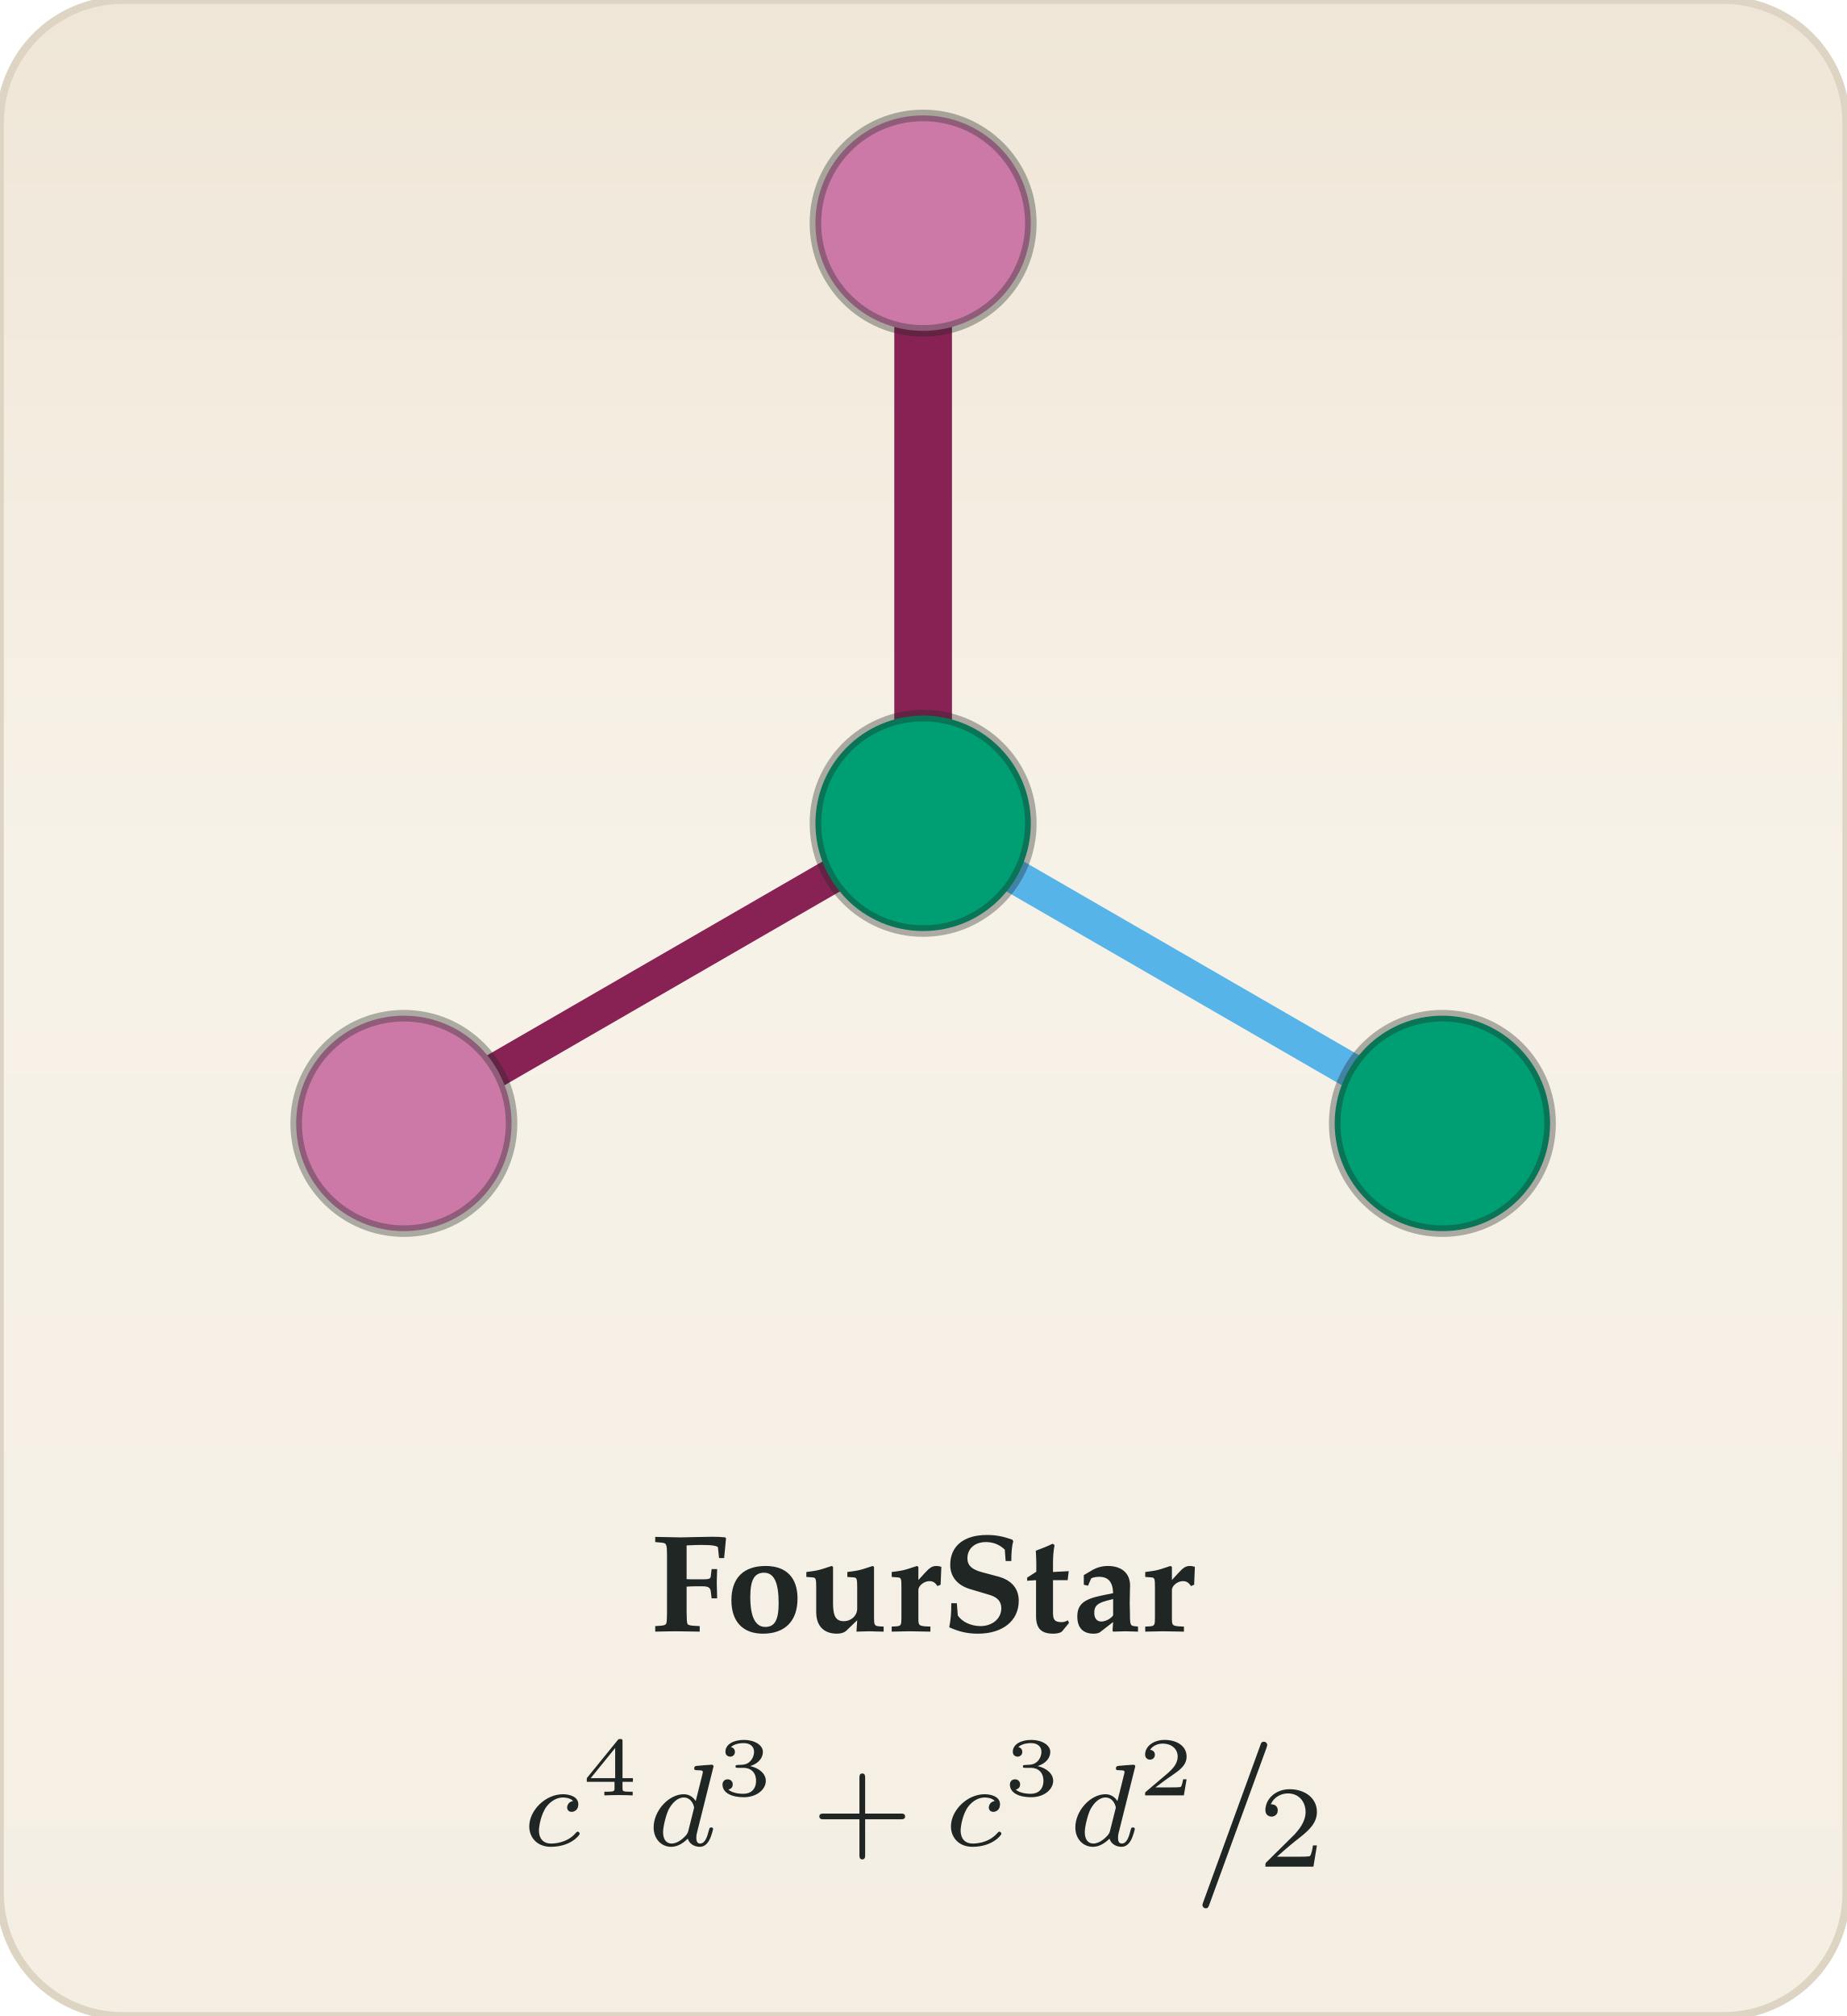
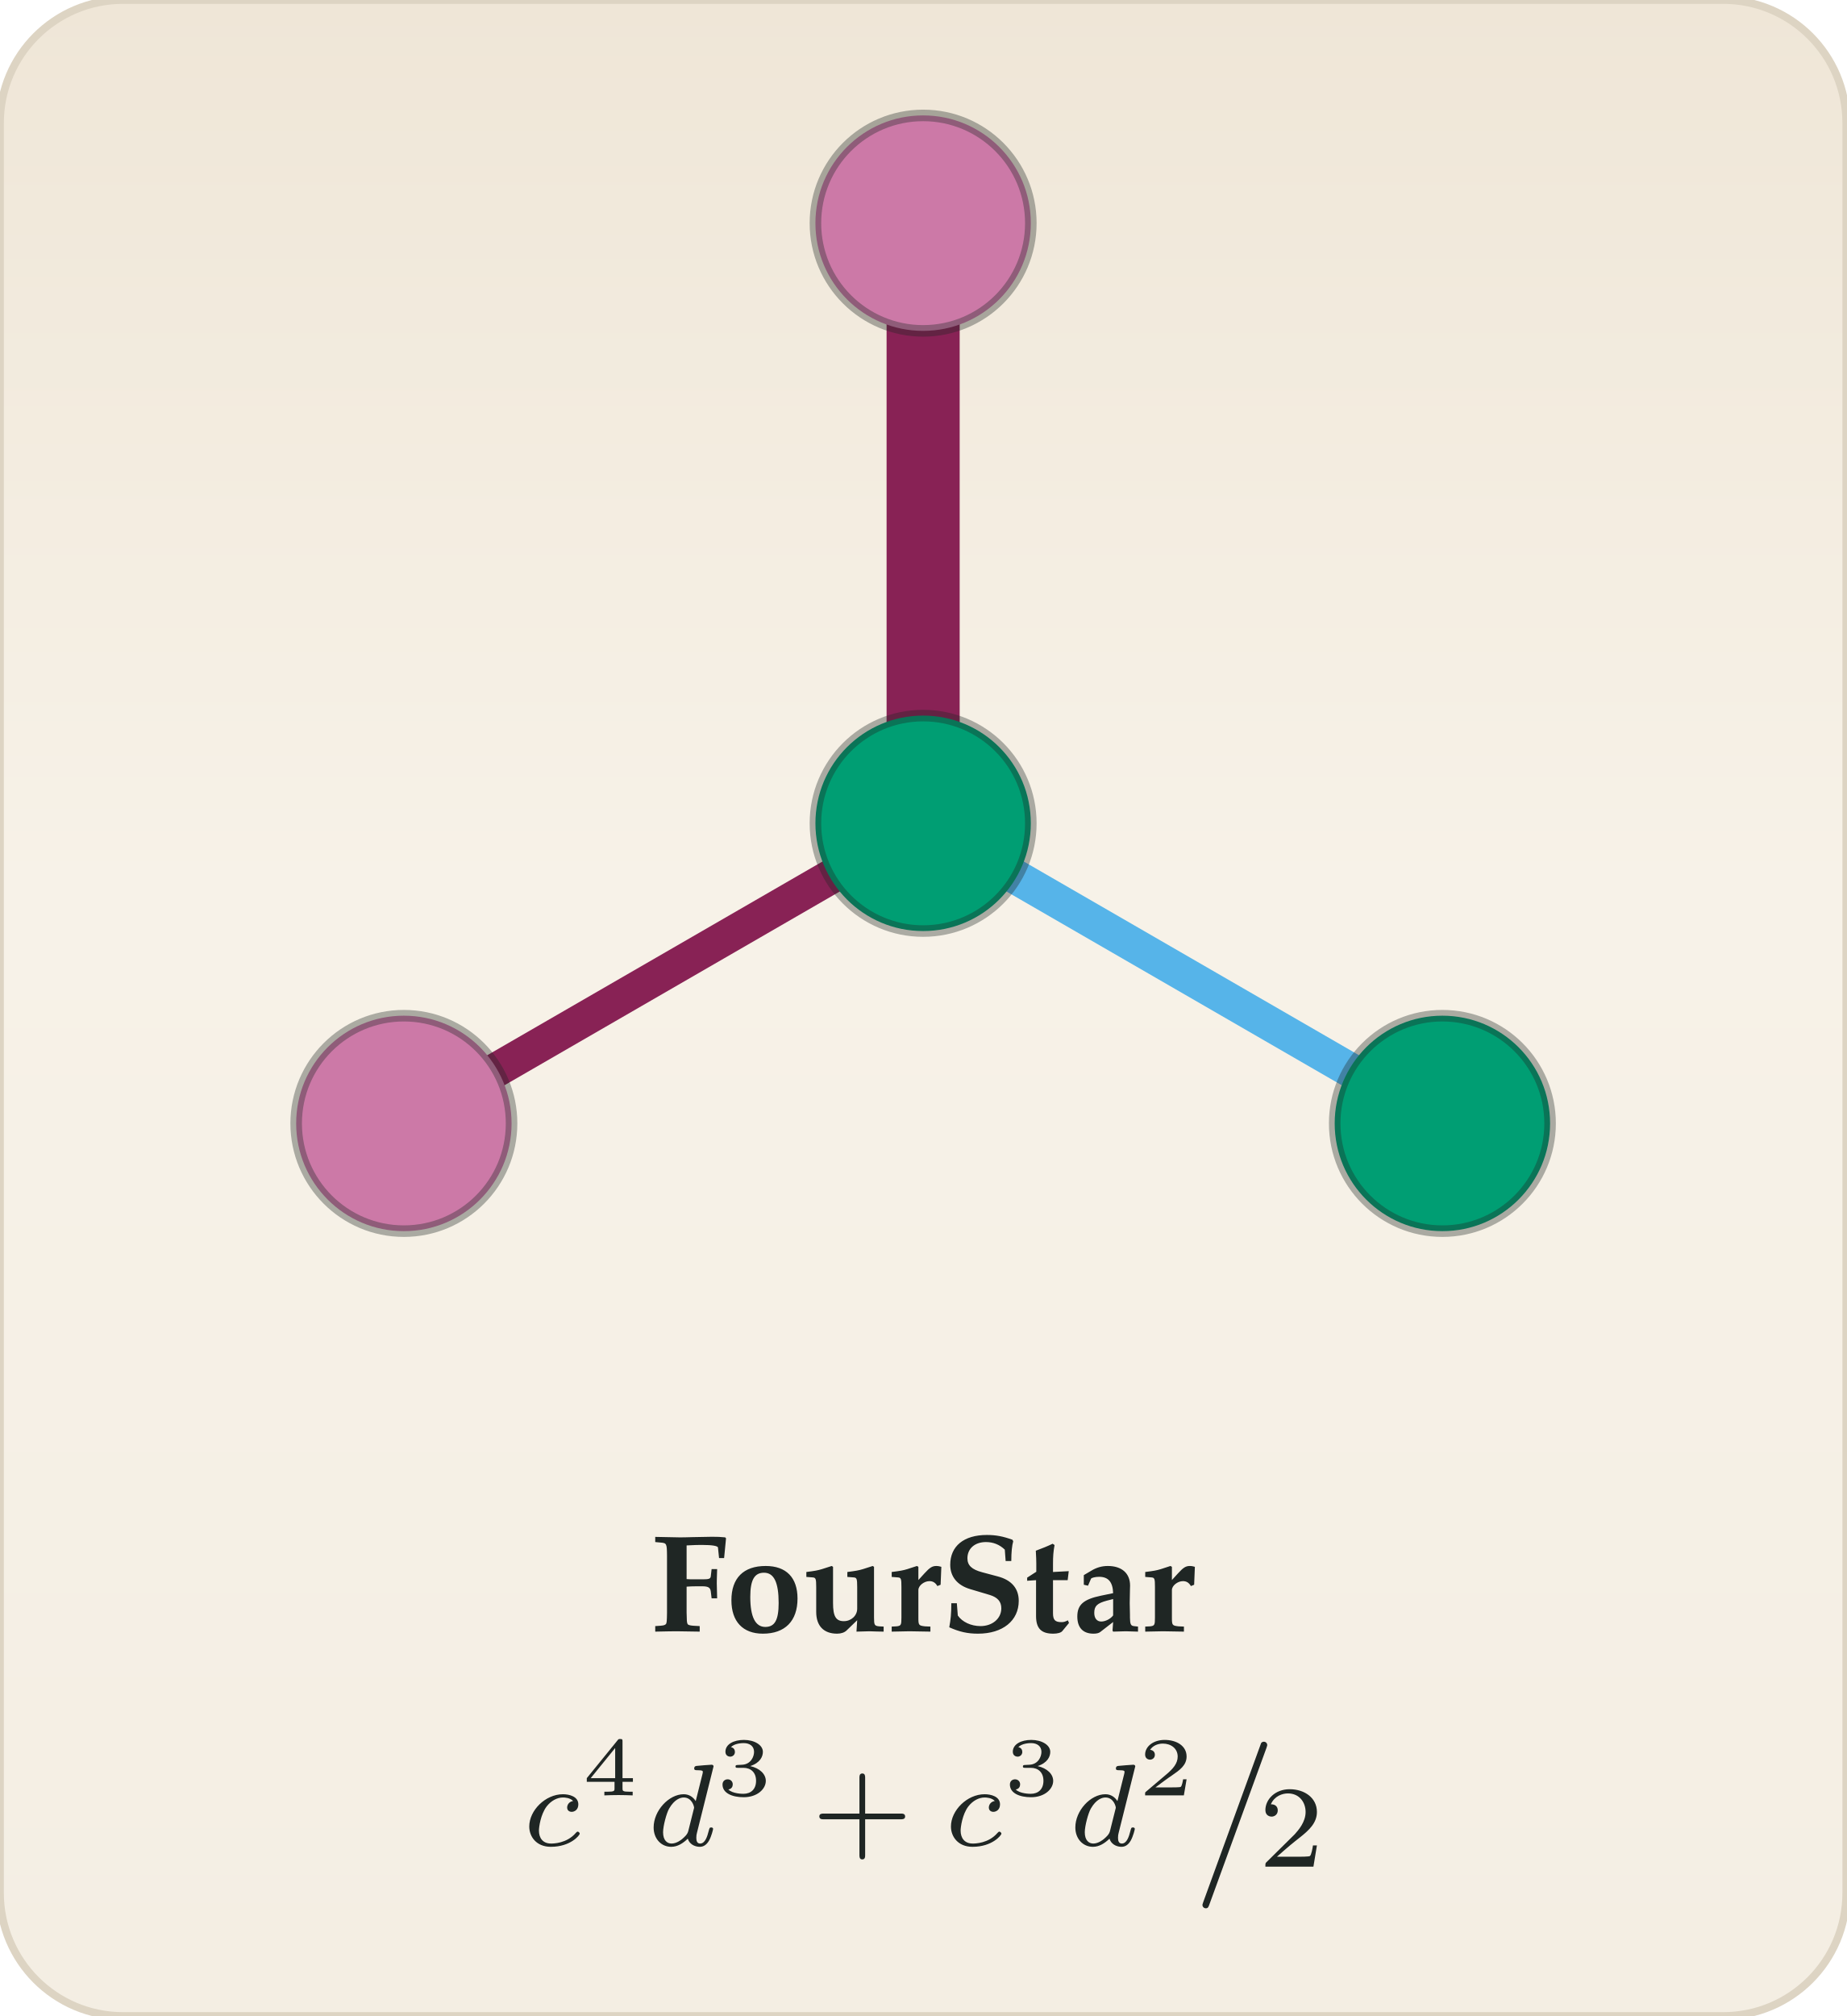
<svg xmlns="http://www.w3.org/2000/svg" xmlns:xlink="http://www.w3.org/1999/xlink" viewBox="0 0 240 262" width="240" height="262" role="img" aria-label="FourStar (orbit 4)">
  <defs>
    <linearGradient id="paper" x1="0" y1="0" x2="0" y2="262" gradientUnits="userSpaceOnUse">
      <stop offset="0" stop-color="#efe6d7" />
      <stop offset="0.44" stop-color="#f7f2e8" />
      <stop offset="1" stop-color="#f4eee3" />
    </linearGradient>
  </defs>
  <rect width="240" height="262" rx="16" fill="url(#paper)" stroke="#ddd4c3" stroke-width="1" />
  <line x1="120.0" y1="107.0" x2="187.5" y2="146.0" stroke="#56B4E9" stroke-width="4.5" stroke-linecap="round" />
  <line x1="120.0" y1="107.0" x2="52.5" y2="146.0" stroke="#882255" stroke-width="4.5" stroke-linecap="round" />
-   <line x1="120.0" y1="107.0" x2="120.0" y2="29.0" stroke="#882255" stroke-width="7.5" stroke-linecap="round" />
+   <line x1="120.0" y1="107.0" x2="120.0" y2="29.0" stroke="#882255" stroke-width="9.5" stroke-linecap="round" />
  <circle cx="120.0" cy="107.0" r="14" fill="#009E73" stroke="#1f2624" stroke-width="1.5" stroke-opacity="0.35" />
  <circle cx="120.0" cy="29.0" r="14" fill="#CC79A7" stroke="#1f2624" stroke-width="1.5" stroke-opacity="0.35" />
  <circle cx="187.5" cy="146.0" r="14" fill="#009E73" stroke="#1f2624" stroke-width="1.5" stroke-opacity="0.35" />
  <circle cx="52.5" cy="146.0" r="14" fill="#CC79A7" stroke="#1f2624" stroke-width="1.5" stroke-opacity="0.35" />
  <text x="120.0" y="212" text-anchor="middle" font-family="Iowan Old Style, Palatino Linotype, Book Antiqua, Georgia, serif" font-size="18" font-weight="600" fill="#1f2624">FourStar</text>
  <svg x="68.80" y="226.00" width="102.39" height="22.00" viewBox="-69.575 -70.17 47.123 10.125" overflow="visible">
    <g fill="#1f2624">
      <defs>
        <path id="f4_g0-61" d="M4.374-7.093C4.423-7.223 4.423-7.263 4.423-7.273C4.423-7.382 4.334-7.472 4.224-7.472C4.154-7.472 4.085-7.442 4.055-7.382L.598 2.112C.548 2.242 .548 2.281 .548 2.291C.548 2.401 .638 2.491 .747 2.491C.877 2.491 .907 2.421 .966 2.252L4.374-7.093Z" />
        <path id="f4_g2-43" d="M3.229-1.576H5.363C5.454-1.576 5.621-1.576 5.621-1.743C5.621-1.918 5.461-1.918 5.363-1.918H3.229V-4.059C3.229-4.149 3.229-4.317 3.062-4.317C2.887-4.317 2.887-4.156 2.887-4.059V-1.918H.746C.656-1.918 .488-1.918 .488-1.75C.488-1.576 .649-1.576 .746-1.576H2.887V.565C2.887 .656 2.887 .823 3.055 .823C3.229 .823 3.229 .663 3.229 .565V-1.576Z" />
        <path id="f4_g2-50" d="M3.522-1.269H3.285C3.264-1.116 3.194-.704 3.103-.635C3.048-.593 2.511-.593 2.413-.593H1.13C1.862-1.241 2.106-1.437 2.525-1.764C3.041-2.176 3.522-2.608 3.522-3.271C3.522-4.115 2.783-4.631 1.89-4.631C1.025-4.631 .439-4.024 .439-3.382C.439-3.027 .739-2.992 .809-2.992C.976-2.992 1.179-3.11 1.179-3.361C1.179-3.487 1.13-3.731 .767-3.731C.983-4.226 1.458-4.38 1.785-4.38C2.483-4.38 2.845-3.836 2.845-3.271C2.845-2.664 2.413-2.183 2.19-1.932L.509-.272C.439-.209 .439-.195 .439 0H3.313L3.522-1.269Z" />
        <path id="f4_g3-50" d="M2.934-.961H2.725C2.71-.867 2.66-.558 2.58-.508C2.54-.478 2.122-.478 2.047-.478H1.071C1.4-.722 1.768-1.001 2.067-1.2C2.516-1.509 2.934-1.798 2.934-2.326C2.934-2.964 2.331-3.318 1.619-3.318C.946-3.318 .453-2.929 .453-2.441C.453-2.182 .672-2.137 .742-2.137C.877-2.137 1.036-2.227 1.036-2.431C1.036-2.61 .907-2.71 .752-2.725C.892-2.949 1.181-3.098 1.514-3.098C1.998-3.098 2.401-2.809 2.401-2.321C2.401-1.903 2.112-1.584 1.729-1.26L.513-.229C.463-.184 .458-.184 .453-.149V0H2.77L2.934-.961Z" />
        <path id="f4_g3-51" d="M1.644-1.649C2.102-1.649 2.406-1.365 2.406-.872C2.406-.364 2.092-.095 1.649-.095C1.594-.095 1.001-.095 .747-.354C.951-.384 1.011-.538 1.011-.658C1.011-.842 .872-.961 .707-.961C.548-.961 .399-.857 .399-.648C.399-.13 .986 .11 1.664 .11C2.481 .11 2.989-.384 2.989-.867C2.989-1.275 2.625-1.624 2.057-1.753C2.655-1.948 2.814-2.326 2.814-2.605C2.814-3.014 2.306-3.318 1.679-3.318C1.066-3.318 .573-3.059 .573-2.61C.573-2.376 .762-2.316 .857-2.316C1.001-2.316 1.141-2.421 1.141-2.6C1.141-2.715 1.081-2.854 .902-2.884C1.116-3.113 1.559-3.128 1.664-3.128C2.027-3.128 2.286-2.944 2.286-2.605C2.286-2.316 2.097-1.863 1.574-1.833C1.435-1.828 1.415-1.823 1.285-1.818C1.23-1.813 1.176-1.808 1.176-1.733C1.176-1.649 1.225-1.649 1.315-1.649H1.644Z" />
        <path id="f4_g3-52" d="M3.073-.812V-1.031H2.451V-3.223C2.451-3.342 2.446-3.372 2.316-3.372C2.217-3.372 2.212-3.367 2.157-3.298L.314-1.031V-.812H1.973V-.423C1.973-.269 1.973-.219 1.539-.219H1.365V0C1.599-.01 1.923-.02 2.212-.02S2.819-.01 3.059 0V-.219H2.884C2.451-.219 2.451-.269 2.451-.423V-.812H3.073ZM2.012-2.834V-1.031H.548L2.012-2.834Z" />
        <path id="f4_g1-99" d="M3.055-2.671C2.803-2.629 2.699-2.434 2.699-2.28C2.699-2.092 2.845-2.022 2.971-2.022C3.124-2.022 3.368-2.134 3.368-2.469C3.368-2.943 2.824-3.075 2.448-3.075C1.402-3.075 .432-2.113 .432-1.144C.432-.544 .851 .07 1.723 .07C2.901 .07 3.452-.621 3.452-.718C3.452-.76 3.389-.837 3.333-.837C3.292-.837 3.278-.823 3.222-.767C2.678-.126 1.862-.126 1.736-.126C1.234-.126 1.011-.467 1.011-.9C1.011-1.102 1.109-1.862 1.471-2.343C1.736-2.685 2.099-2.88 2.448-2.88C2.545-2.88 2.88-2.866 3.055-2.671Z" />
        <path id="f4_g1-100" d="M3.982-4.631C3.989-4.645 4.01-4.735 4.01-4.742C4.01-4.777 3.982-4.84 3.898-4.84C3.759-4.84 3.18-4.784 3.006-4.77C2.95-4.763 2.852-4.756 2.852-4.61C2.852-4.512 2.95-4.512 3.034-4.512C3.368-4.512 3.368-4.463 3.368-4.407C3.368-4.359 3.354-4.317 3.34-4.254L2.943-2.664C2.797-2.894 2.559-3.075 2.225-3.075C1.332-3.075 .425-2.092 .425-1.088C.425-.411 .879 .07 1.478 .07C1.855 .07 2.19-.146 2.469-.418C2.601 0 3.006 .07 3.187 .07C3.438 .07 3.612-.084 3.738-.3C3.891-.572 3.982-.969 3.982-.997C3.982-1.088 3.891-1.088 3.87-1.088C3.773-1.088 3.766-1.06 3.717-.872C3.633-.537 3.501-.126 3.208-.126C3.027-.126 2.978-.279 2.978-.467C2.978-.6 2.992-.663 3.013-.753L3.982-4.631ZM2.497-.872C2.448-.676 2.294-.537 2.141-.404C2.078-.349 1.799-.126 1.499-.126C1.241-.126 .99-.307 .99-.802C.99-1.172 1.193-1.939 1.353-2.218C1.674-2.776 2.029-2.88 2.225-2.88C2.713-2.88 2.845-2.35 2.845-2.273C2.845-2.246 2.831-2.197 2.824-2.176L2.497-.872Z" />
      </defs>
      <g id="f4_page">
        <use x="-70.007" y="-63.791" xlink:href="#f4_g1-99" />
        <use x="-66.447" y="-66.797" xlink:href="#f4_g3-52" />
        <use x="-62.559" y="-63.791" xlink:href="#f4_g1-100" />
        <use x="-58.412" y="-66.797" xlink:href="#f4_g3-51" />
        <use x="-52.709" y="-63.791" xlink:href="#f4_g2-43" />
        <use x="-44.779" y="-63.791" xlink:href="#f4_g1-99" />
        <use x="-41.219" y="-66.797" xlink:href="#f4_g3-51" />
        <use x="-37.33" y="-63.791" xlink:href="#f4_g1-100" />
        <use x="-33.183" y="-66.797" xlink:href="#f4_g3-50" />
        <use x="-29.848" y="-62.535" xlink:href="#f4_g0-61" />
        <use x="-25.974" y="-62.535" xlink:href="#f4_g2-50" />
      </g>
    </g>
  </svg>
</svg>
